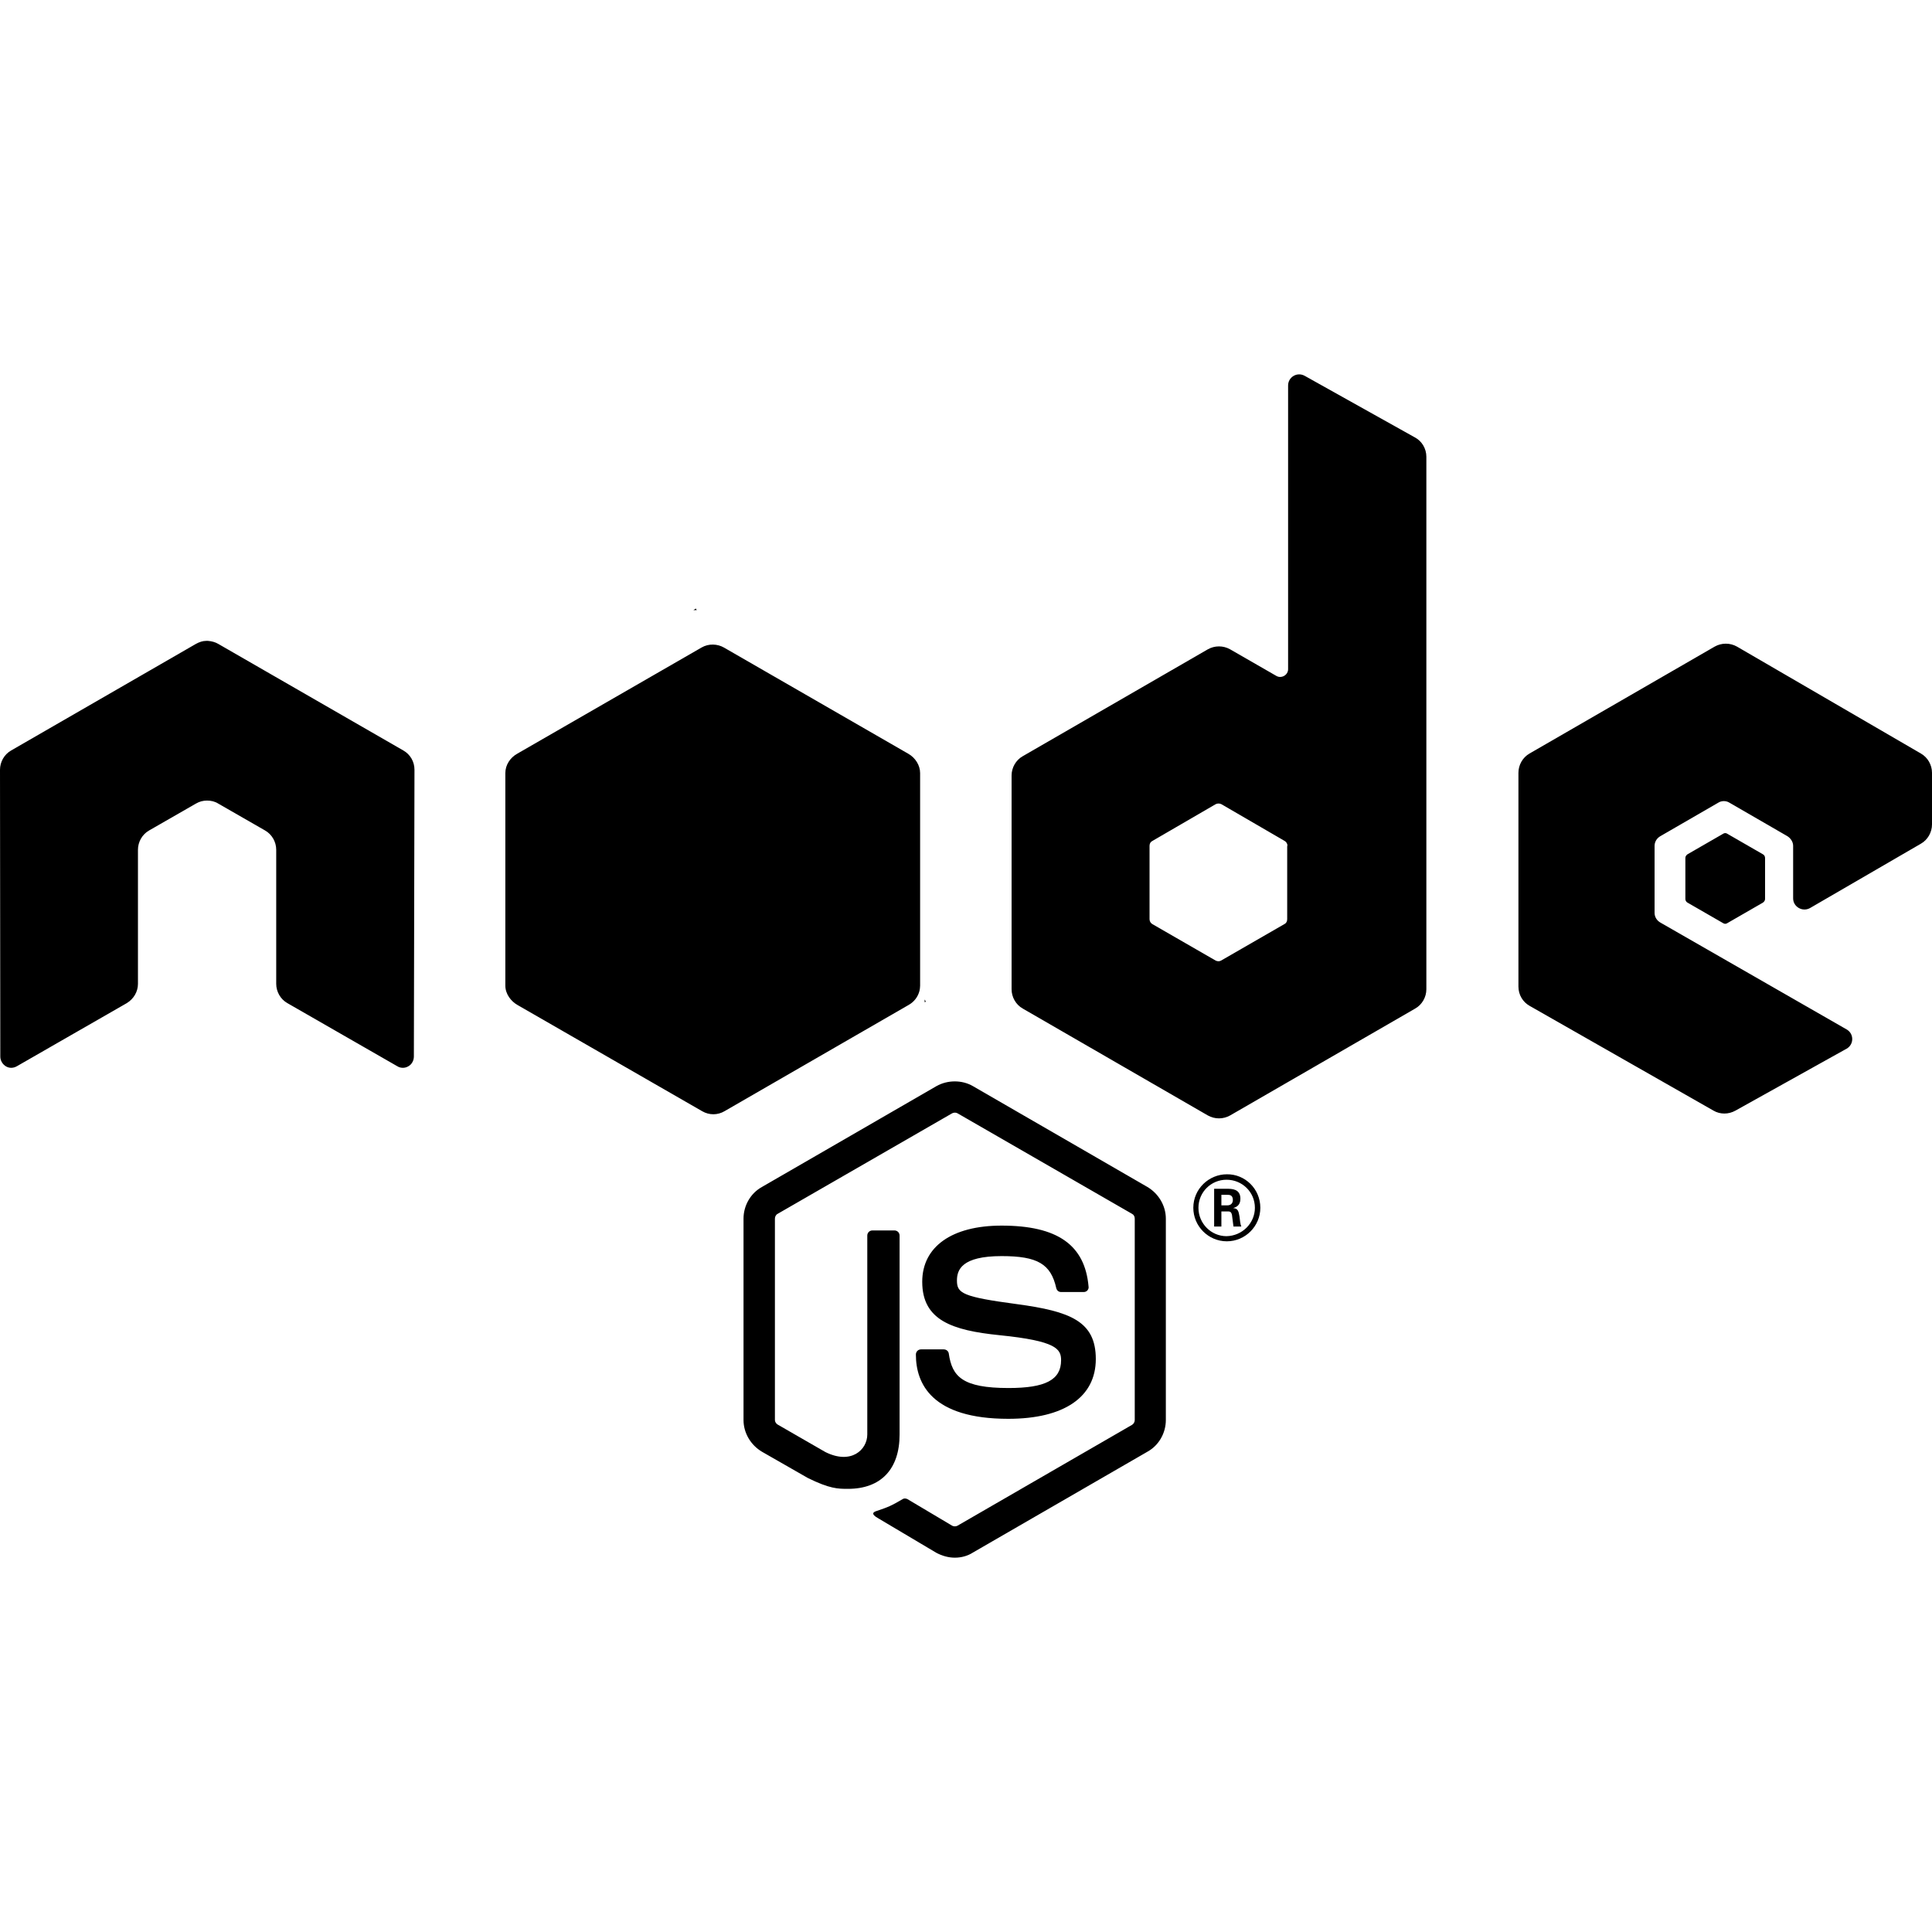
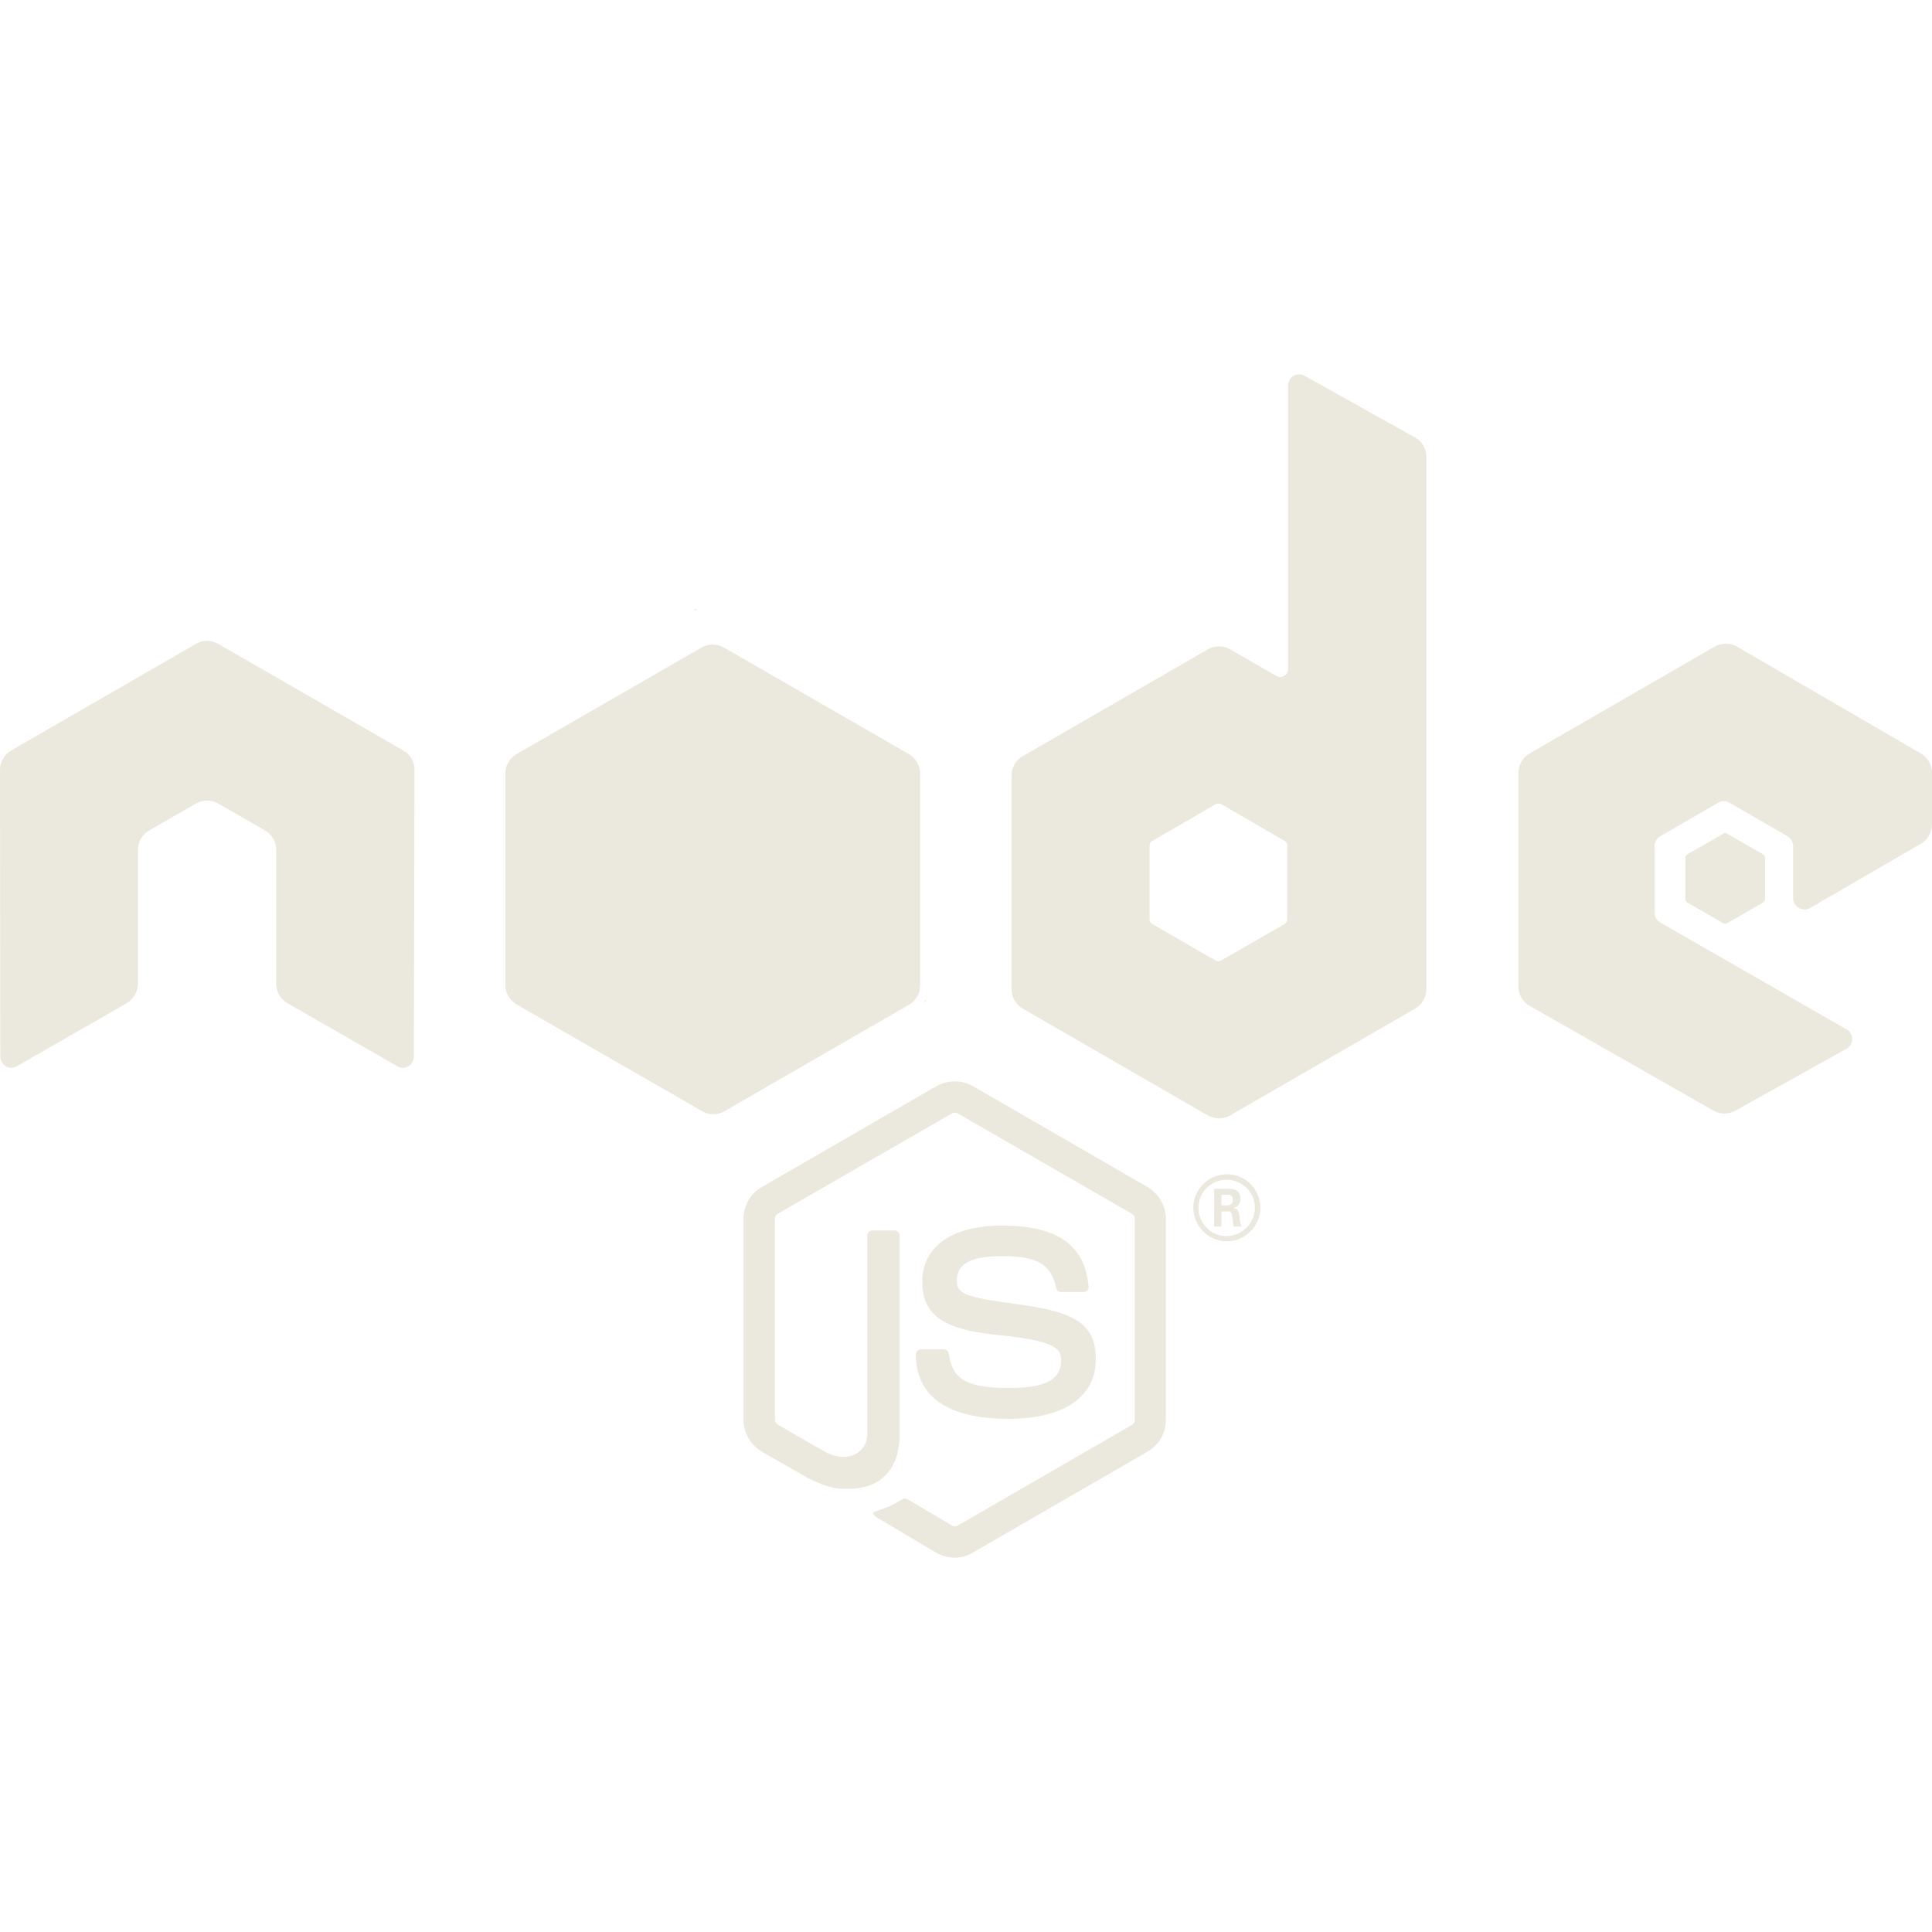
- <svg xmlns="http://www.w3.org/2000/svg" stroke="currentColor" fill="currentColor" stroke-width="0" viewBox="0 0 640 512" height="32" width="32">
+ <svg xmlns="http://www.w3.org/2000/svg" stroke="currentColor" fill="#EBE8DD" stroke-width="0" viewBox="0 0 640 512" height="32" width="32">
  <path d="M316.3 452c-2.1 0-4.2-.6-6.1-1.6L291 439c-2.9-1.6-1.5-2.2-.5-2.5 3.8-1.3 4.6-1.6 8.7-4 .4-.2 1-.1 1.4.1l14.8 8.8c.5.3 1.3.3 1.8 0L375 408c.5-.3.9-.9.9-1.6v-66.7c0-.7-.3-1.3-.9-1.6l-57.8-33.3c-.5-.3-1.2-.3-1.8 0l-57.8 33.3c-.6.3-.9 1-.9 1.6v66.7c0 .6.4 1.2.9 1.5l15.8 9.1c8.6 4.3 13.9-.8 13.9-5.8v-65.9c0-.9.7-1.7 1.7-1.7h7.3c.9 0 1.7.7 1.7 1.7v65.9c0 11.5-6.2 18-17.1 18-3.3 0-6 0-13.3-3.6l-15.2-8.7c-3.7-2.2-6.1-6.2-6.1-10.5v-66.7c0-4.3 2.3-8.4 6.1-10.5l57.8-33.4c3.7-2.1 8.5-2.1 12.1 0l57.8 33.4c3.7 2.2 6.1 6.2 6.1 10.5v66.7c0 4.3-2.3 8.4-6.1 10.5l-57.8 33.4c-1.7 1.1-3.8 1.7-6 1.7zm46.7-65.8c0-12.5-8.4-15.8-26.2-18.2-18-2.4-19.8-3.6-19.8-7.8 0-3.5 1.5-8.1 14.8-8.1 11.9 0 16.3 2.6 18.1 10.6.2.8.8 1.3 1.6 1.3h7.5c.5 0 .9-.2 1.2-.5.3-.4.5-.8.4-1.3-1.2-13.8-10.3-20.2-28.8-20.2-16.5 0-26.3 7-26.3 18.6 0 12.7 9.8 16.1 25.6 17.7 18.9 1.9 20.4 4.6 20.4 8.3 0 6.5-5.2 9.2-17.4 9.2-15.3 0-18.7-3.8-19.8-11.4-.1-.8-.8-1.4-1.7-1.4h-7.5c-.9 0-1.7.7-1.7 1.7 0 9.7 5.3 21.3 30.6 21.3 18.5 0 29-7.2 29-19.8zm54.5-50.1c0 6.1-5 11.1-11.1 11.1s-11.1-5-11.1-11.1c0-6.3 5.2-11.1 11.1-11.1 6-.1 11.1 4.8 11.1 11.1zm-1.8 0c0-5.2-4.2-9.3-9.4-9.3-5.1 0-9.3 4.1-9.3 9.3 0 5.2 4.2 9.4 9.3 9.4 5.2-.1 9.4-4.3 9.4-9.4zm-4.5 6.2h-2.6c-.1-.6-.5-3.8-.5-3.9-.2-.7-.4-1.1-1.3-1.1h-2.2v5h-2.4v-12.5h4.3c1.5 0 4.4 0 4.4 3.3 0 2.3-1.5 2.8-2.4 3.1 1.7.1 1.8 1.2 2.1 2.8.1 1 .3 2.7.6 3.3zm-2.8-8.8c0-1.7-1.2-1.7-1.8-1.7h-2v3.5h1.9c1.6 0 1.9-1.1 1.9-1.8zM137.3 191c0-2.7-1.4-5.1-3.7-6.4l-61.3-35.3c-1-.6-2.2-.9-3.4-1h-.6c-1.2 0-2.3.4-3.4 1L3.7 184.6C1.4 185.9 0 188.4 0 191l.1 95c0 1.3.7 2.5 1.8 3.2 1.1.7 2.5.7 3.7 0L42 268.3c2.3-1.4 3.7-3.8 3.7-6.4v-44.4c0-2.6 1.4-5.1 3.7-6.4l15.5-8.9c1.2-.7 2.4-1 3.7-1 1.3 0 2.6.3 3.7 1l15.5 8.9c2.3 1.3 3.7 3.8 3.7 6.4v44.4c0 2.6 1.4 5.1 3.7 6.4l36.4 20.9c1.1.7 2.6.7 3.7 0 1.1-.6 1.8-1.9 1.8-3.2l.2-95zM472.5 87.3v176.4c0 2.6-1.4 5.1-3.7 6.4l-61.3 35.4c-2.3 1.3-5.1 1.3-7.4 0l-61.3-35.4c-2.3-1.3-3.7-3.8-3.7-6.4v-70.8c0-2.6 1.4-5.1 3.7-6.4l61.3-35.4c2.3-1.3 5.1-1.3 7.4 0l15.3 8.8c1.7 1 3.9-.3 3.9-2.2v-94c0-2.8 3-4.6 5.5-3.2l36.5 20.4c2.3 1.2 3.8 3.7 3.8 6.4zm-46 128.9c0-.7-.4-1.3-.9-1.6l-21-12.2c-.6-.3-1.3-.3-1.9 0l-21 12.2c-.6.3-.9.9-.9 1.6v24.3c0 .7.4 1.3.9 1.6l21 12.1c.6.3 1.3.3 1.8 0l21-12.1c.6-.3.9-.9.9-1.6v-24.3zm209.8-.7c2.3-1.3 3.7-3.8 3.7-6.4V192c0-2.6-1.4-5.1-3.7-6.4l-60.9-35.4c-2.3-1.3-5.1-1.3-7.4 0l-61.3 35.4c-2.3 1.3-3.7 3.8-3.7 6.4v70.8c0 2.7 1.4 5.1 3.7 6.4l60.9 34.7c2.2 1.3 5 1.3 7.3 0l36.8-20.5c2.5-1.4 2.5-5 0-6.4L550 241.6c-1.2-.7-1.9-1.9-1.9-3.2v-22.2c0-1.3.7-2.5 1.9-3.2l19.2-11.1c1.1-.7 2.6-.7 3.7 0l19.2 11.1c1.1.7 1.9 1.9 1.9 3.2v17.4c0 2.8 3.1 4.6 5.6 3.2l36.7-21.3zM559 219c-.4.3-.7.7-.7 1.2v13.6c0 .5.3 1 .7 1.2l11.8 6.8c.4.3 1 .3 1.4 0L584 235c.4-.3.7-.7.7-1.2v-13.6c0-.5-.3-1-.7-1.2l-11.8-6.8c-.4-.3-1-.3-1.4 0L559 219zm-254.2 43.5v-70.4c0-2.6-1.6-5.1-3.9-6.4l-61.1-35.2c-2.1-1.2-5-1.4-7.4 0l-61.1 35.2c-2.3 1.3-3.9 3.7-3.9 6.4v70.4c0 2.8 1.9 5.2 4 6.4l61.2 35.2c2.4 1.4 5.2 1.3 7.4 0l61-35.2c1.8-1 3.1-2.7 3.6-4.7.1-.5.2-1.1.2-1.7zm-74.3-124.9l-.8.5h1.1l-.3-.5zm76.2 130.2l-.4-.7v.9l.4-.2z" />
</svg>
